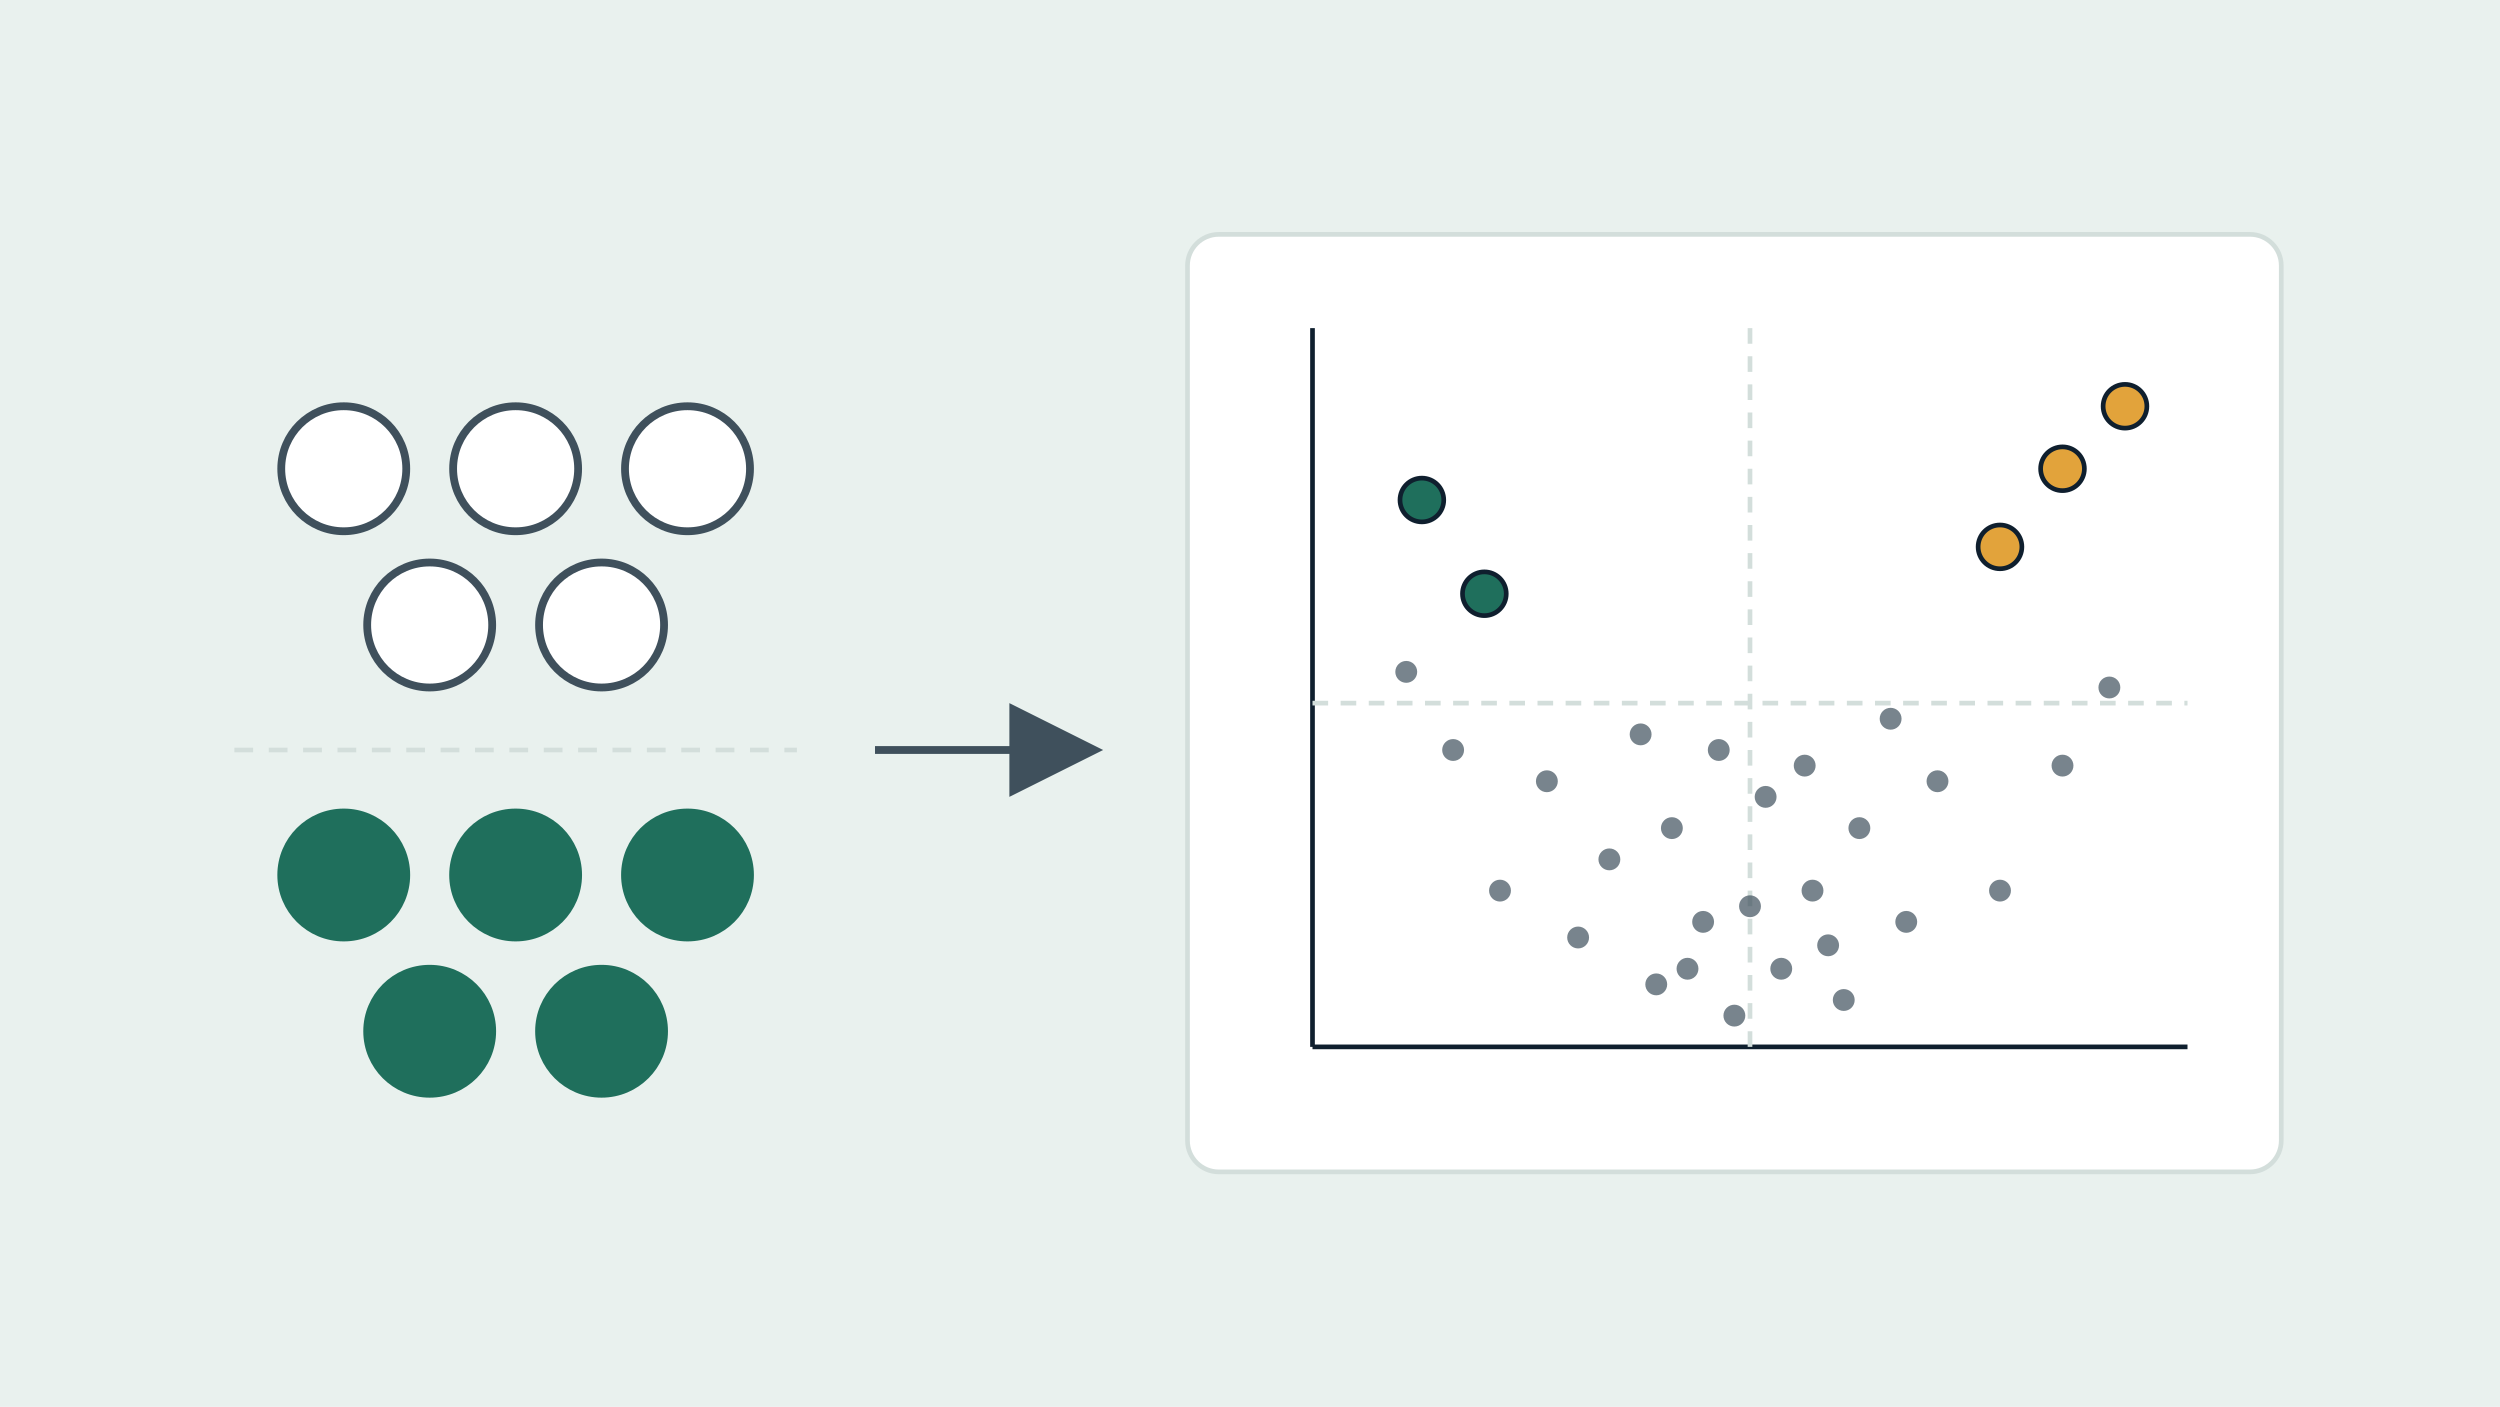
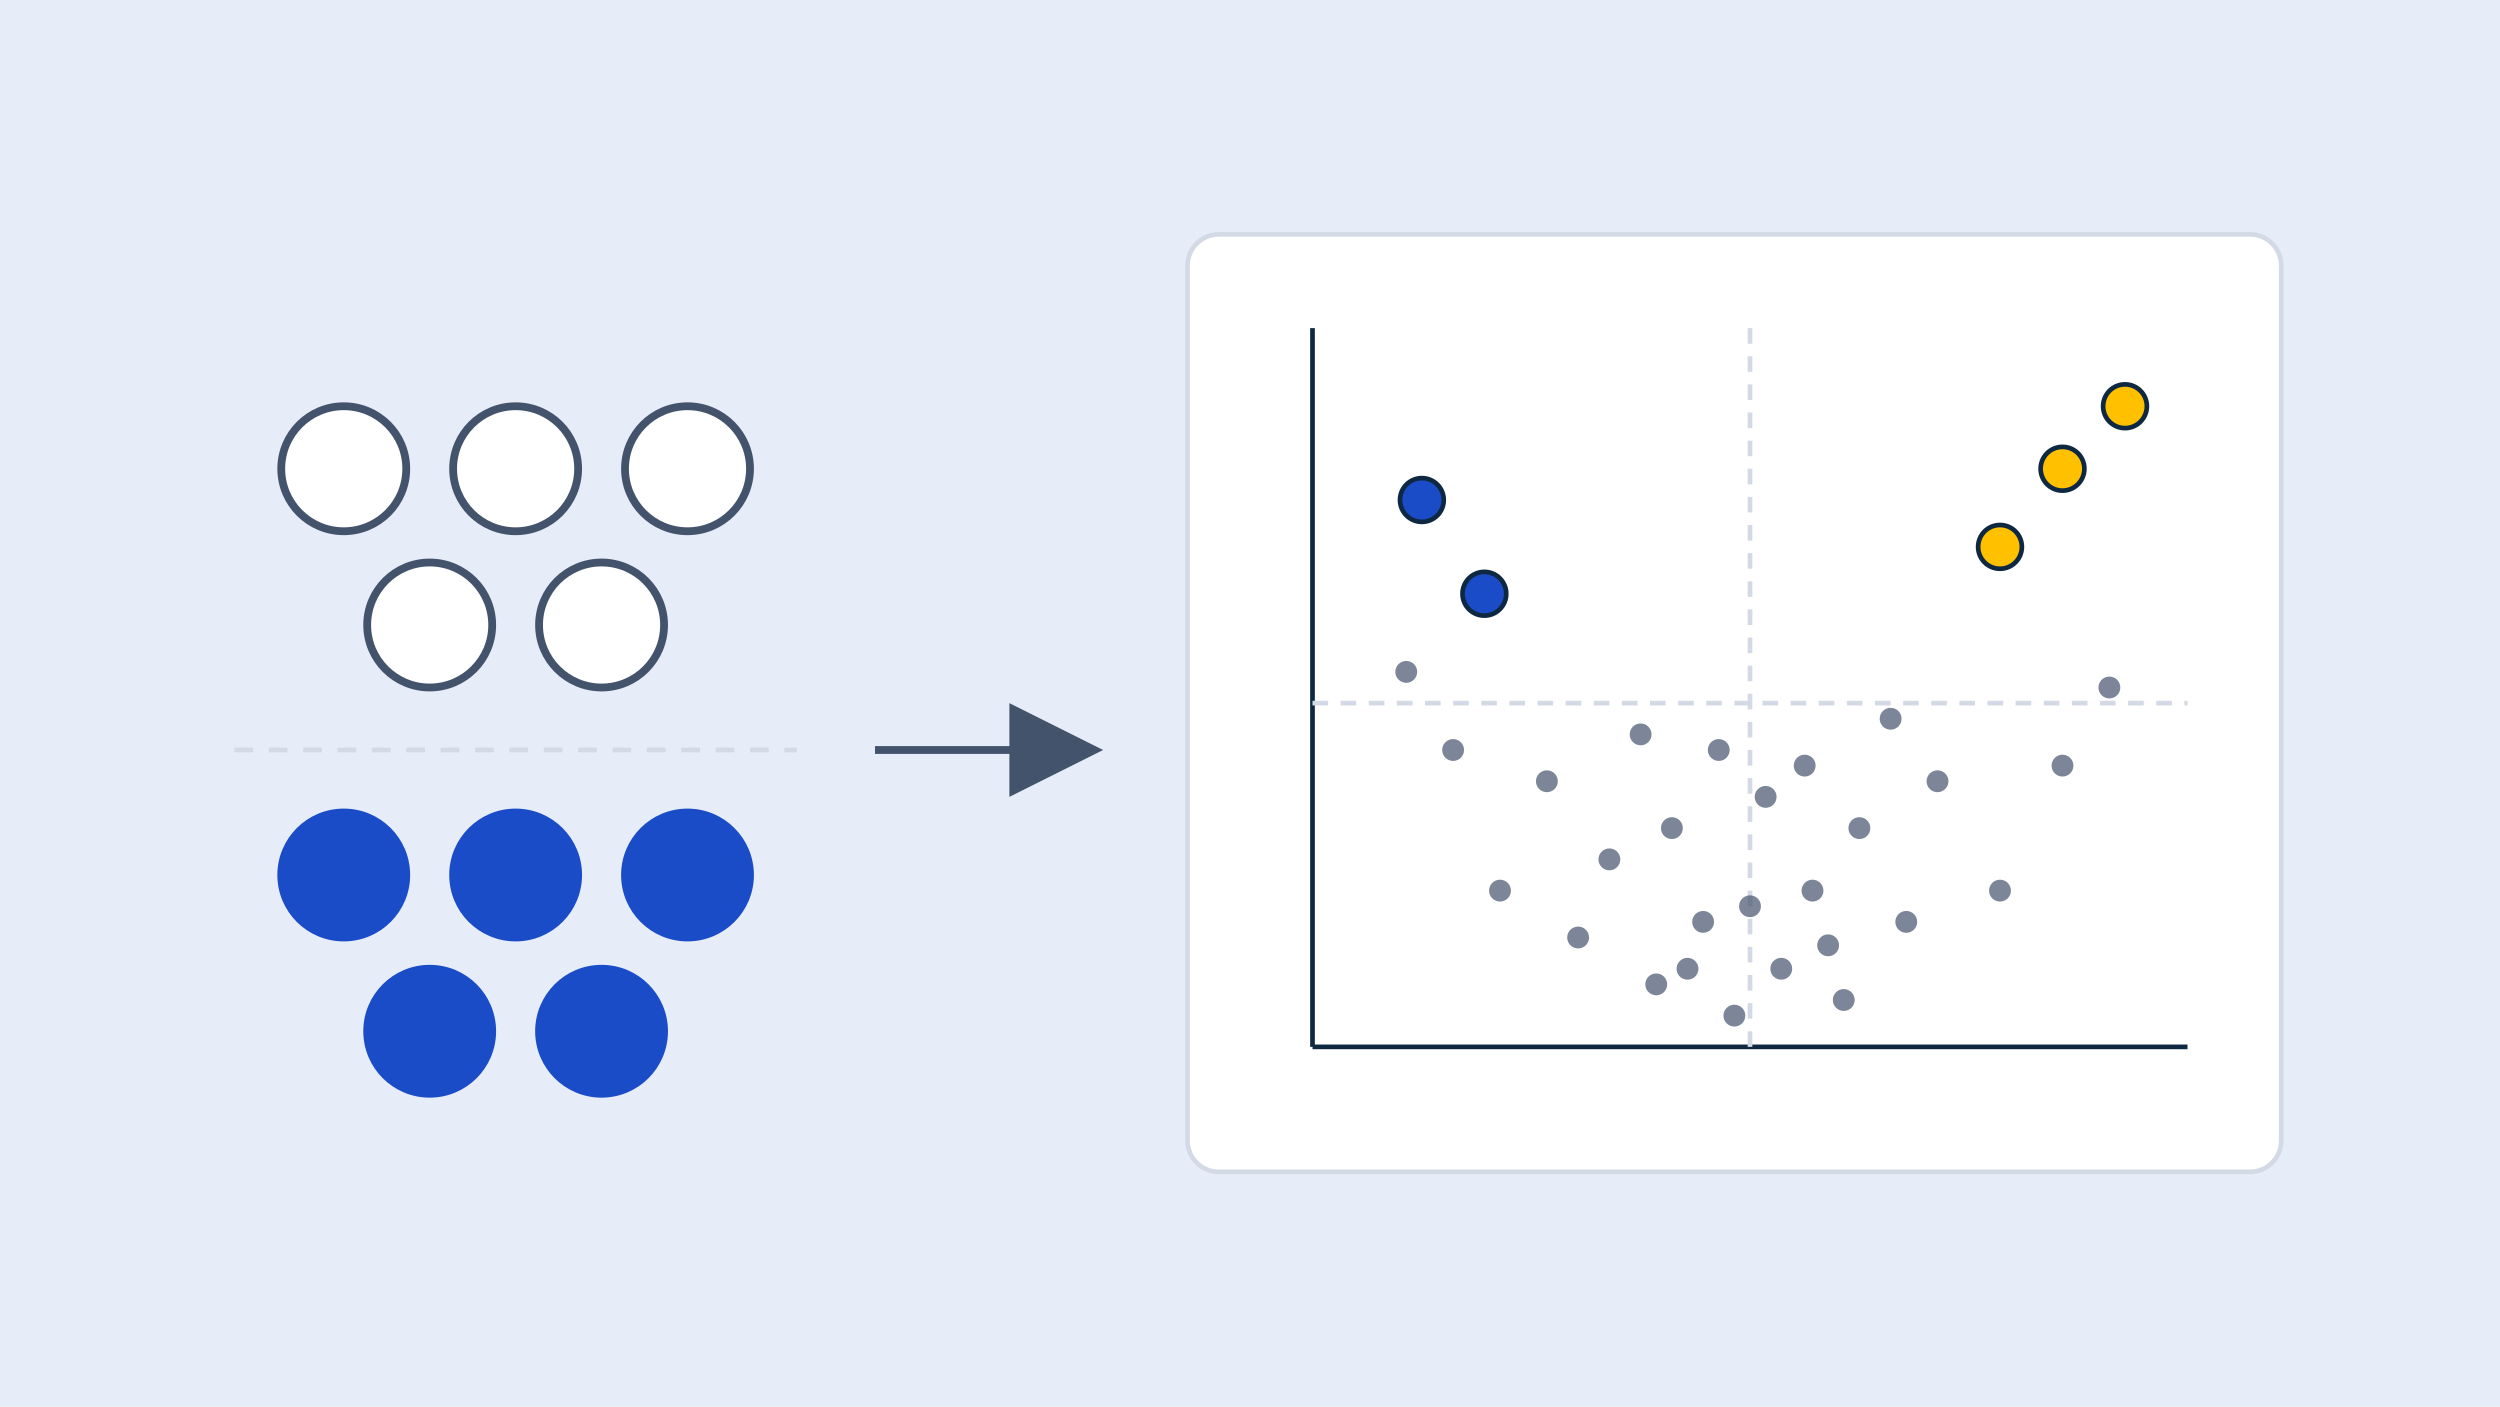
<svg xmlns="http://www.w3.org/2000/svg" viewBox="0 0 1600 900" width="1600" height="900" role="img" aria-labelledby="t">
-   <rect width="1600" height="900" fill="#E9F1EE" />
+   <rect width="1600" height="900" fill="#E7EDF8" />
  <defs>
    <marker id="arrow" viewBox="0 0 10 10" refX="9" refY="5" markerWidth="12" markerHeight="12" orient="auto-start-reverse">
-       <path d="M0,0 L10,5 L0,10 z" fill="#3F505C" />
+       <path d="M0,0 L10,5 L0,10 z" fill="#44536C" />
    </marker>
  </defs>
-   <g fill="#FFFFFF" stroke="#3F505C" stroke-width="5">
+   <g fill="#FFFFFF" stroke="#44536C" stroke-width="5">
    <circle cx="220" cy="300" r="40" />
    <circle cx="330" cy="300" r="40" />
    <circle cx="440" cy="300" r="40" />
    <circle cx="275" cy="400" r="40" />
    <circle cx="385" cy="400" r="40" />
  </g>
-   <g fill="#1F6F5C" stroke="#1F6F5C" stroke-width="5">
+   <g fill="#1A4CC8" stroke="#1A4CC8" stroke-width="5">
    <circle cx="220" cy="560" r="40" />
    <circle cx="330" cy="560" r="40" />
    <circle cx="440" cy="560" r="40" />
    <circle cx="275" cy="660" r="40" />
    <circle cx="385" cy="660" r="40" />
  </g>
-   <line x1="150" y1="480" x2="510" y2="480" stroke="#D3DEDB" stroke-width="3" stroke-dasharray="12 10" />
-   <line x1="560" y1="480" x2="700" y2="480" stroke="#3F505C" stroke-width="5" marker-end="url(#arrow)" />
+   <line x1="150" y1="480" x2="510" y2="480" stroke="#D3DAE6" stroke-width="3" stroke-dasharray="12 10" />
+   <line x1="560" y1="480" x2="700" y2="480" stroke="#44536C" stroke-width="5" marker-end="url(#arrow)" />
  <g transform="translate(760 150)">
-     <rect x="0" y="0" width="700" height="600" rx="20" fill="#FFFFFF" stroke="#D3DEDB" stroke-width="3" />
-     <line x1="80" y1="520" x2="640" y2="520" stroke="#0F1F2E" stroke-width="3" />
-     <line x1="80" y1="520" x2="80" y2="60" stroke="#0F1F2E" stroke-width="3" />
-     <line x1="360" y1="520" x2="360" y2="60" stroke="#D3DEDB" stroke-width="3" stroke-dasharray="10 8" />
-     <line x1="80" y1="300" x2="640" y2="300" stroke="#D3DEDB" stroke-width="3" stroke-dasharray="10 8" />
-     <g fill="#3F505C" opacity="0.7">
+     <rect x="0" y="0" width="700" height="600" rx="20" fill="#FFFFFF" stroke="#D3DAE6" stroke-width="3" />
+     <line x1="80" y1="520" x2="640" y2="520" stroke="#0E2841" stroke-width="3" />
+     <line x1="80" y1="520" x2="80" y2="60" stroke="#0E2841" stroke-width="3" />
+     <line x1="360" y1="520" x2="360" y2="60" stroke="#D3DAE6" stroke-width="3" stroke-dasharray="10 8" />
+     <line x1="80" y1="300" x2="640" y2="300" stroke="#D3DAE6" stroke-width="3" stroke-dasharray="10 8" />
+     <g fill="#44536C" opacity="0.7">
      <circle cx="300" cy="480" r="7" />
      <circle cx="330" cy="440" r="7" />
      <circle cx="350" cy="500" r="7" />
      <circle cx="380" cy="470" r="7" />
      <circle cx="400" cy="420" r="7" />
      <circle cx="420" cy="490" r="7" />
      <circle cx="270" cy="400" r="7" />
      <circle cx="310" cy="380" r="7" />
      <circle cx="370" cy="360" r="7" />
      <circle cx="430" cy="380" r="7" />
      <circle cx="460" cy="440" r="7" />
      <circle cx="250" cy="450" r="7" />
      <circle cx="340" cy="330" r="7" />
      <circle cx="395" cy="340" r="7" />
      <circle cx="230" cy="350" r="7" />
      <circle cx="480" cy="350" r="7" />
      <circle cx="200" cy="420" r="7" />
      <circle cx="520" cy="420" r="7" />
      <circle cx="290" cy="320" r="7" />
      <circle cx="450" cy="310" r="7" />
      <circle cx="360" cy="430" r="7" />
      <circle cx="320" cy="470" r="7" />
      <circle cx="410" cy="455" r="7" />
      <circle cx="170" cy="330" r="7" />
      <circle cx="560" cy="340" r="7" />
      <circle cx="140" cy="280" r="7" />
      <circle cx="590" cy="290" r="7" />
    </g>
-     <g fill="#E2A33B" stroke="#0F1F2E" stroke-width="3">
+     <g fill="#FFC000" stroke="#0E2841" stroke-width="3">
      <circle cx="560" cy="150" r="14" />
      <circle cx="600" cy="110" r="14" />
      <circle cx="520" cy="200" r="14" />
    </g>
-     <g fill="#1F6F5C" stroke="#0F1F2E" stroke-width="3">
+     <g fill="#1A4CC8" stroke="#0E2841" stroke-width="3">
      <circle cx="150" cy="170" r="14" />
      <circle cx="190" cy="230" r="14" />
    </g>
  </g>
</svg>
